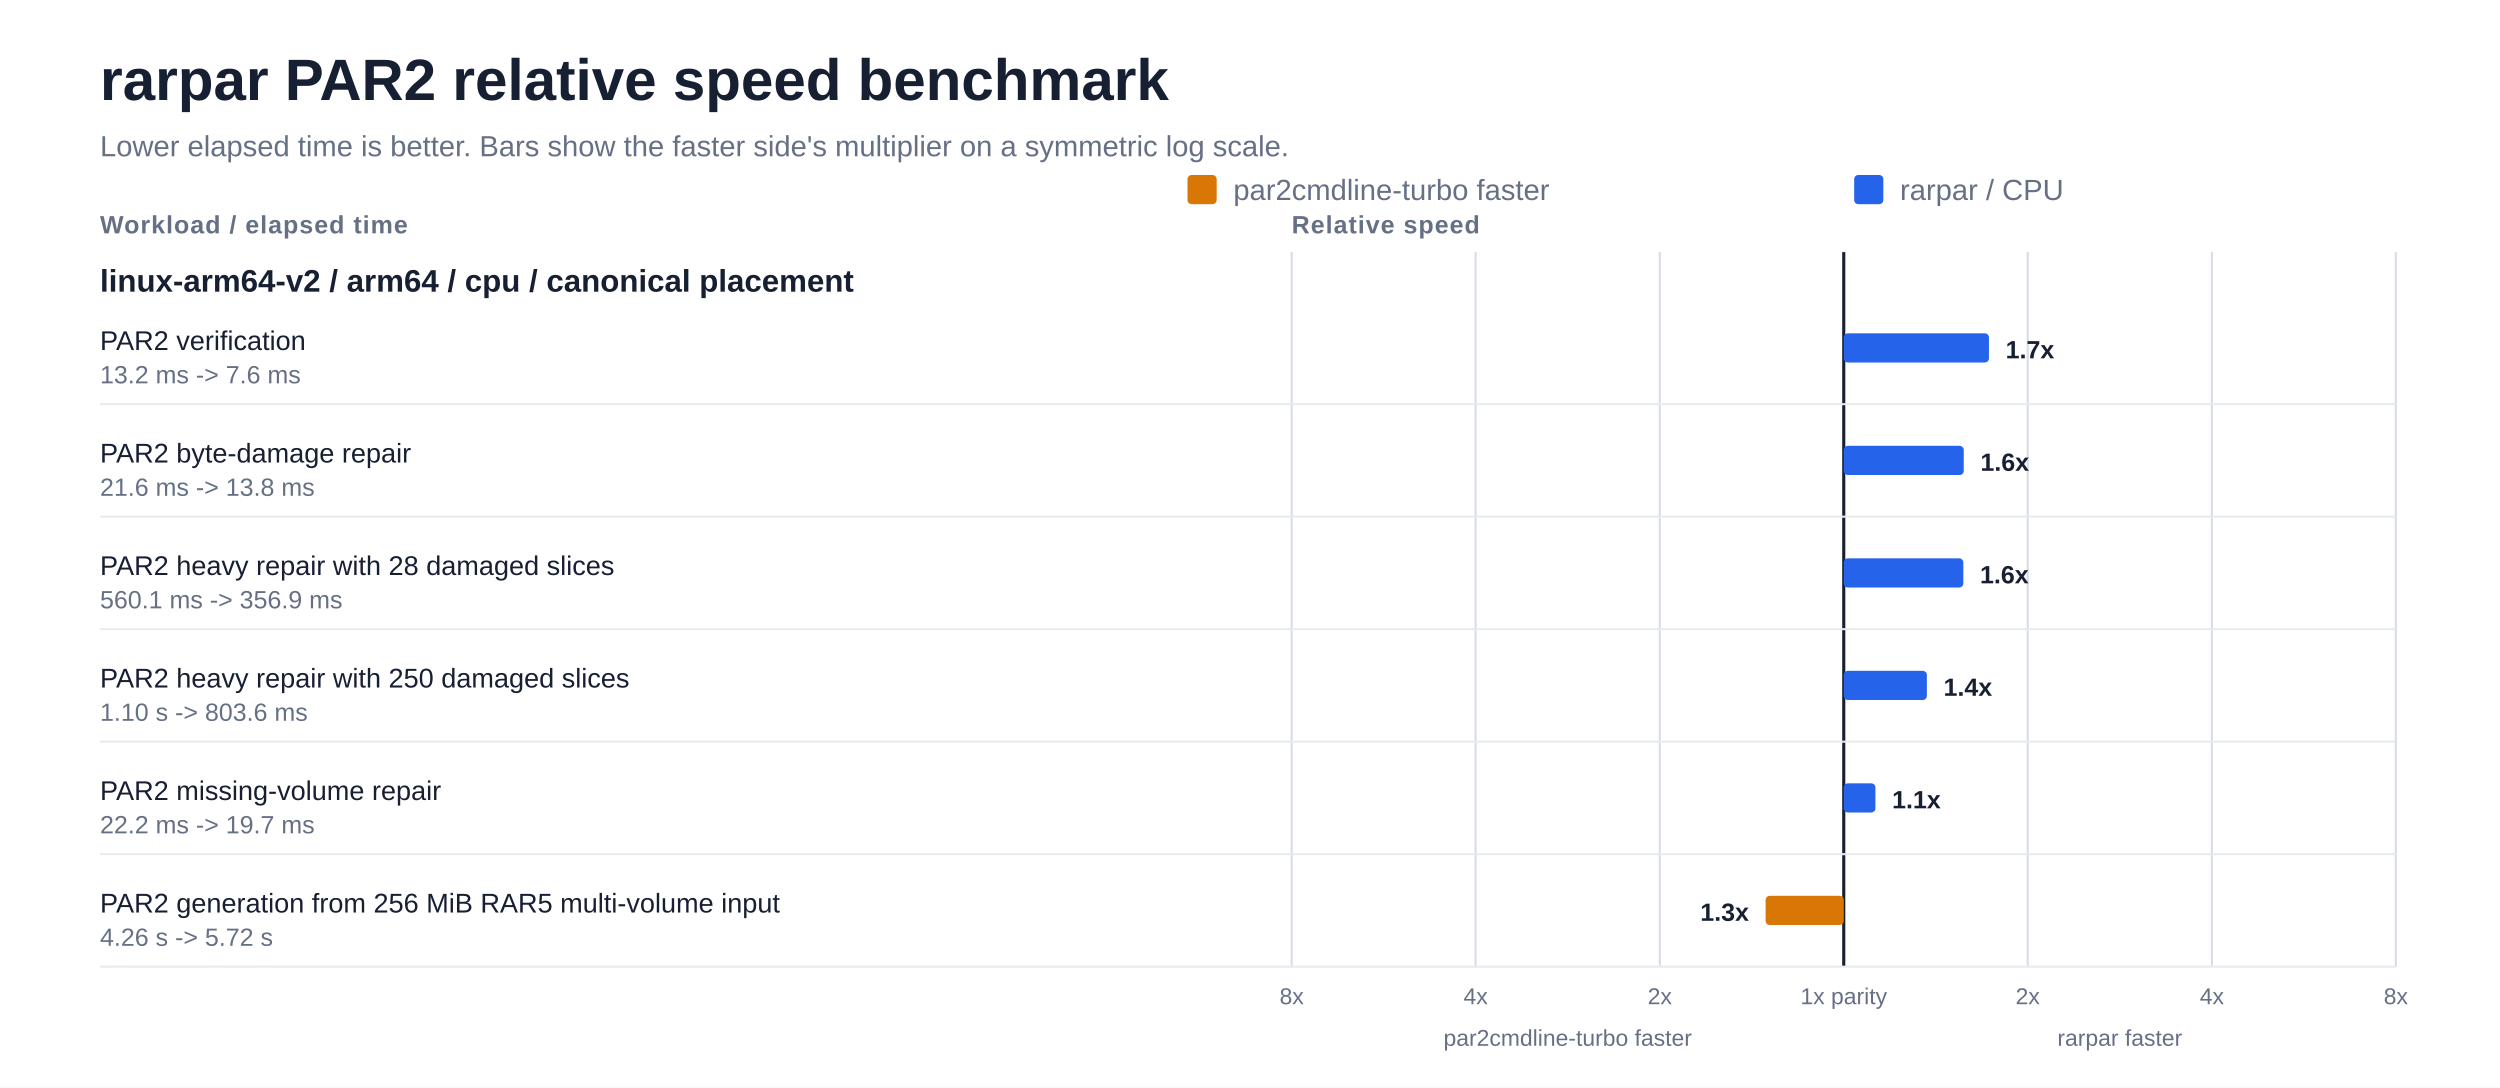
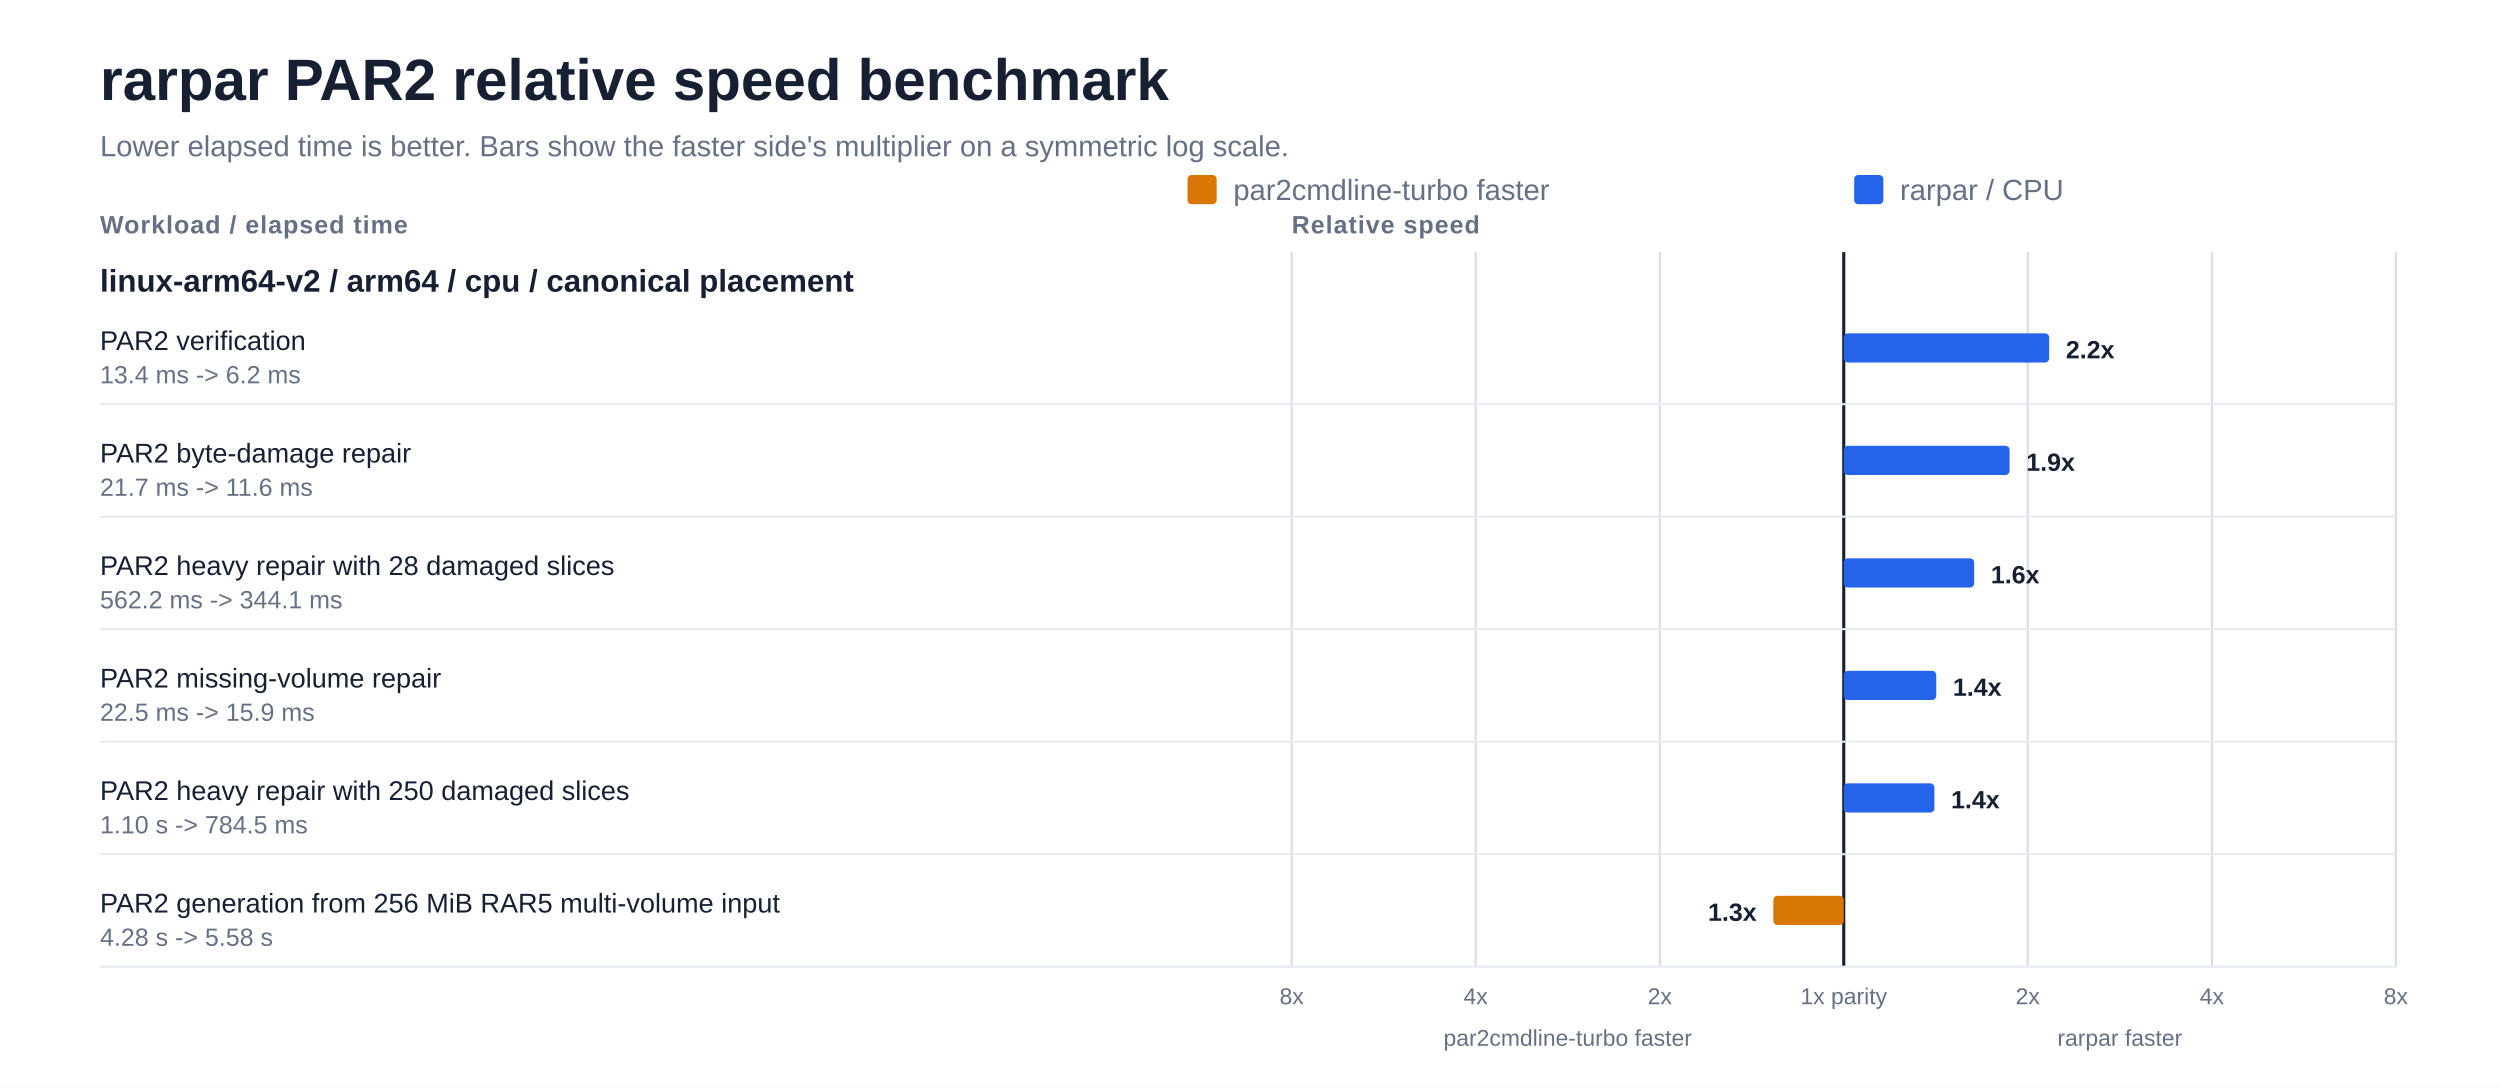
<svg xmlns="http://www.w3.org/2000/svg" width="1200" height="522" viewBox="0 0 1200 522" role="img" aria-labelledby="title desc">
  <style>
    .bg { fill: #ffffff; } text { font-family: Arial, sans-serif; fill: #172033; }
    .title { font-size: 28px; font-weight: 600; } .subtitle { font-size: 14px; fill: #667085; }
    .column { font-size: 12px; font-weight: 600; fill: #667085; letter-spacing: .04em; text-transform: uppercase; }
    .machine { font-size: 15px; font-weight: 600; } .workload { font-size: 13px; font-weight: 500; }
    .timing { font-size: 12px; fill: #667085; } .tick { font-size: 11px; fill: #667085; } .ratio { font-size: 12px; font-weight: 600; }
    .grid { stroke: #d7dce5; stroke-width: 1; } .parity { stroke: #172033; stroke-width: 1.5; } .rule { stroke: #e7eaf0; stroke-width: 1; }
    .cpu { fill: #2563eb; } .gpu { fill: #7c3aed; } .slower { fill: #d97706; }
    @media (prefers-color-scheme: dark) { .bg { fill: #0d1117; } text { fill: #e6edf3; } .subtitle, .column, .timing, .tick { fill: #9ca7b5; } .grid { stroke: #30363d; } .parity { stroke: #e6edf3; } .rule { stroke: #21262d; } .cpu { fill: #58a6ff; } .gpu { fill: #bc8cff; } .slower { fill: #f2a65a; } }
  </style>
  <rect class="bg" width="1200" height="522" />
  <text class="title" x="48" y="48">rarpar PAR2 relative speed benchmark</text>
  <text class="subtitle" x="48" y="75">Lower elapsed time is better. Bars show the faster side's multiplier on a symmetric log scale.</text>
  <g aria-label="Legend">
    <rect class="slower" x="570" y="84" width="14" height="14" rx="2" />
    <text class="subtitle" x="592" y="96">par2cmdline-turbo faster</text>
    <rect class="cpu" x="890" y="84" width="14" height="14" rx="2" />
    <text class="subtitle" x="912" y="96">rarpar / CPU</text>
  </g>
  <text class="column" x="48" y="112">Workload / elapsed time</text>
  <text class="column" x="620" y="112">Relative speed</text>
  <g aria-label="Relative speed axis">
    <line class="grid" x1="620.0" y1="121" x2="620.0" y2="464" />
    <text class="tick" x="620.0" y="482" text-anchor="middle">8x</text>
    <line class="grid" x1="708.3" y1="121" x2="708.3" y2="464" />
    <text class="tick" x="708.3" y="482" text-anchor="middle">4x</text>
    <line class="grid" x1="796.7" y1="121" x2="796.7" y2="464" />
    <text class="tick" x="796.7" y="482" text-anchor="middle">2x</text>
    <line class="parity" x1="885.0" y1="121" x2="885.0" y2="464" />
    <text class="tick" x="885.0" y="482" text-anchor="middle">1x parity</text>
    <line class="grid" x1="973.3" y1="121" x2="973.3" y2="464" />
    <text class="tick" x="973.3" y="482" text-anchor="middle">2x</text>
    <line class="grid" x1="1061.7" y1="121" x2="1061.7" y2="464" />
    <text class="tick" x="1061.7" y="482" text-anchor="middle">4x</text>
    <line class="grid" x1="1150.0" y1="121" x2="1150.0" y2="464" />
    <text class="tick" x="1150.0" y="482" text-anchor="middle">8x</text>
    <text class="tick" x="752.5" y="502" text-anchor="middle">par2cmdline-turbo faster</text>
    <text class="tick" x="1017.5" y="502" text-anchor="middle">rarpar faster</text>
  </g>
  <g aria-label="PAR2 benchmarks">
    <text class="machine" x="48" y="140">linux-arm64-v2 / arm64 / cpu / canonical placement</text>
    <text class="workload" x="48" y="168">PAR2 verification</text>
-     <text class="timing" x="48" y="184">13.2 ms -&gt; 7.6 ms</text>
-     <rect class="cpu" x="885.0" y="160" width="69.7" height="14" rx="2" />
-     <text class="ratio" x="962.7" y="172">1.7x</text>
+     <text class="timing" x="48" y="184">13.4 ms -&gt; 6.2 ms</text>
+     <rect class="cpu" x="885.0" y="160" width="98.6" height="14" rx="2" />
+     <text class="ratio" x="991.6" y="172">2.2x</text>
    <line class="rule" x1="48" y1="194" x2="1150" y2="194" />
    <text class="workload" x="48" y="222">PAR2 byte-damage repair</text>
-     <text class="timing" x="48" y="238">21.6 ms -&gt; 13.8 ms</text>
-     <rect class="cpu" x="885.0" y="214" width="57.6" height="14" rx="2" />
-     <text class="ratio" x="950.6" y="226">1.6x</text>
+     <text class="timing" x="48" y="238">21.7 ms -&gt; 11.6 ms</text>
+     <rect class="cpu" x="885.0" y="214" width="79.6" height="14" rx="2" />
+     <text class="ratio" x="972.6" y="226">1.9x</text>
    <line class="rule" x1="48" y1="248" x2="1150" y2="248" />
    <text class="workload" x="48" y="276">PAR2 heavy repair with 28 damaged slices</text>
-     <text class="timing" x="48" y="292">560.1 ms -&gt; 356.9 ms</text>
-     <rect class="cpu" x="885.0" y="268" width="57.4" height="14" rx="2" />
-     <text class="ratio" x="950.4" y="280">1.6x</text>
+     <text class="timing" x="48" y="292">562.2 ms -&gt; 344.1 ms</text>
+     <rect class="cpu" x="885.0" y="268" width="62.6" height="14" rx="2" />
+     <text class="ratio" x="955.6" y="280">1.6x</text>
    <line class="rule" x1="48" y1="302" x2="1150" y2="302" />
-     <text class="workload" x="48" y="330">PAR2 heavy repair with 250 damaged slices</text>
-     <text class="timing" x="48" y="346">1.10 s -&gt; 803.6 ms</text>
-     <rect class="cpu" x="885.0" y="322" width="39.9" height="14" rx="2" />
-     <text class="ratio" x="932.9" y="334">1.4x</text>
+     <text class="workload" x="48" y="330">PAR2 missing-volume repair</text>
+     <text class="timing" x="48" y="346">22.5 ms -&gt; 15.9 ms</text>
+     <rect class="cpu" x="885.0" y="322" width="44.4" height="14" rx="2" />
+     <text class="ratio" x="937.4" y="334">1.4x</text>
    <line class="rule" x1="48" y1="356" x2="1150" y2="356" />
-     <text class="workload" x="48" y="384">PAR2 missing-volume repair</text>
-     <text class="timing" x="48" y="400">22.2 ms -&gt; 19.7 ms</text>
-     <rect class="cpu" x="885.0" y="376" width="15.2" height="14" rx="2" />
-     <text class="ratio" x="908.2" y="388">1.1x</text>
+     <text class="workload" x="48" y="384">PAR2 heavy repair with 250 damaged slices</text>
+     <text class="timing" x="48" y="400">1.10 s -&gt; 784.5 ms</text>
+     <rect class="cpu" x="885.0" y="376" width="43.5" height="14" rx="2" />
+     <text class="ratio" x="936.5" y="388">1.4x</text>
    <line class="rule" x1="48" y1="410" x2="1150" y2="410" />
    <text class="workload" x="48" y="438">PAR2 generation from 256 MiB RAR5 multi-volume input</text>
-     <text class="timing" x="48" y="454">4.26 s -&gt; 5.72 s</text>
-     <rect class="slower" x="847.5" y="430" width="37.5" height="14" rx="2" />
-     <text class="ratio" x="839.5" y="442" text-anchor="end">1.3x</text>
+     <text class="timing" x="48" y="454">4.28 s -&gt; 5.58 s</text>
+     <rect class="slower" x="851.2" y="430" width="33.8" height="14" rx="2" />
+     <text class="ratio" x="843.2" y="442" text-anchor="end">1.3x</text>
    <line class="rule" x1="48" y1="464" x2="1150" y2="464" />
  </g>
</svg>
